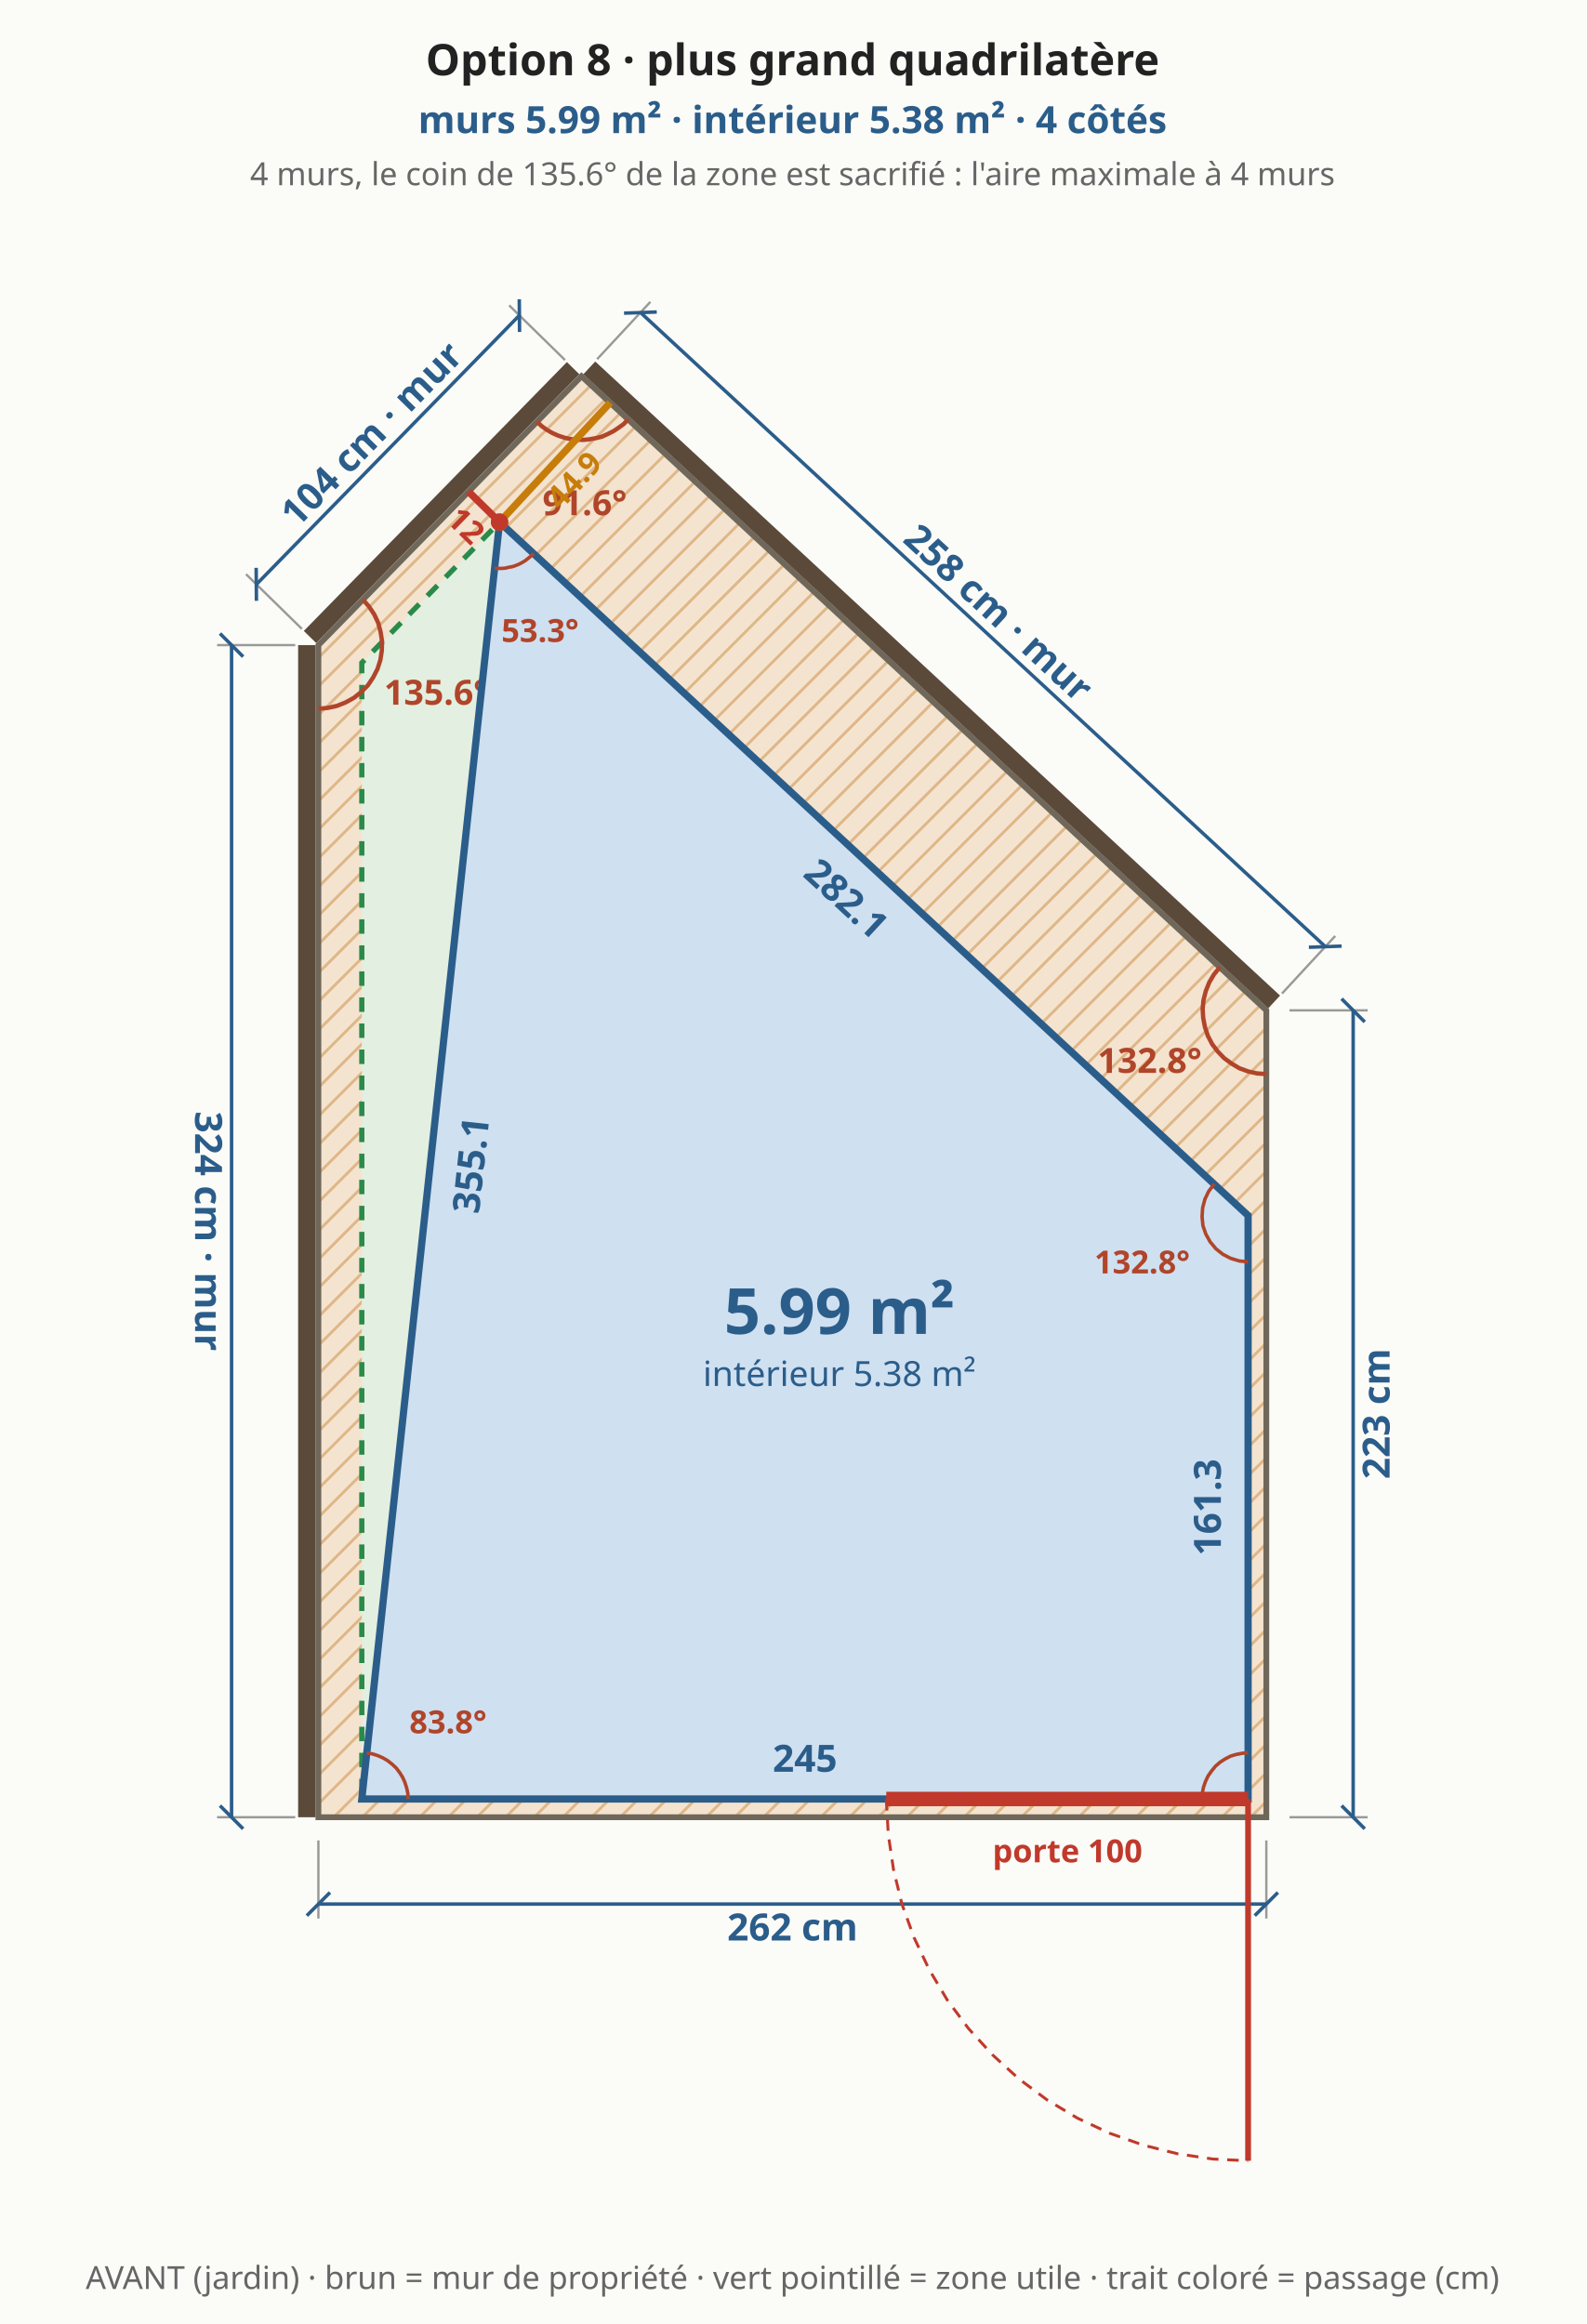
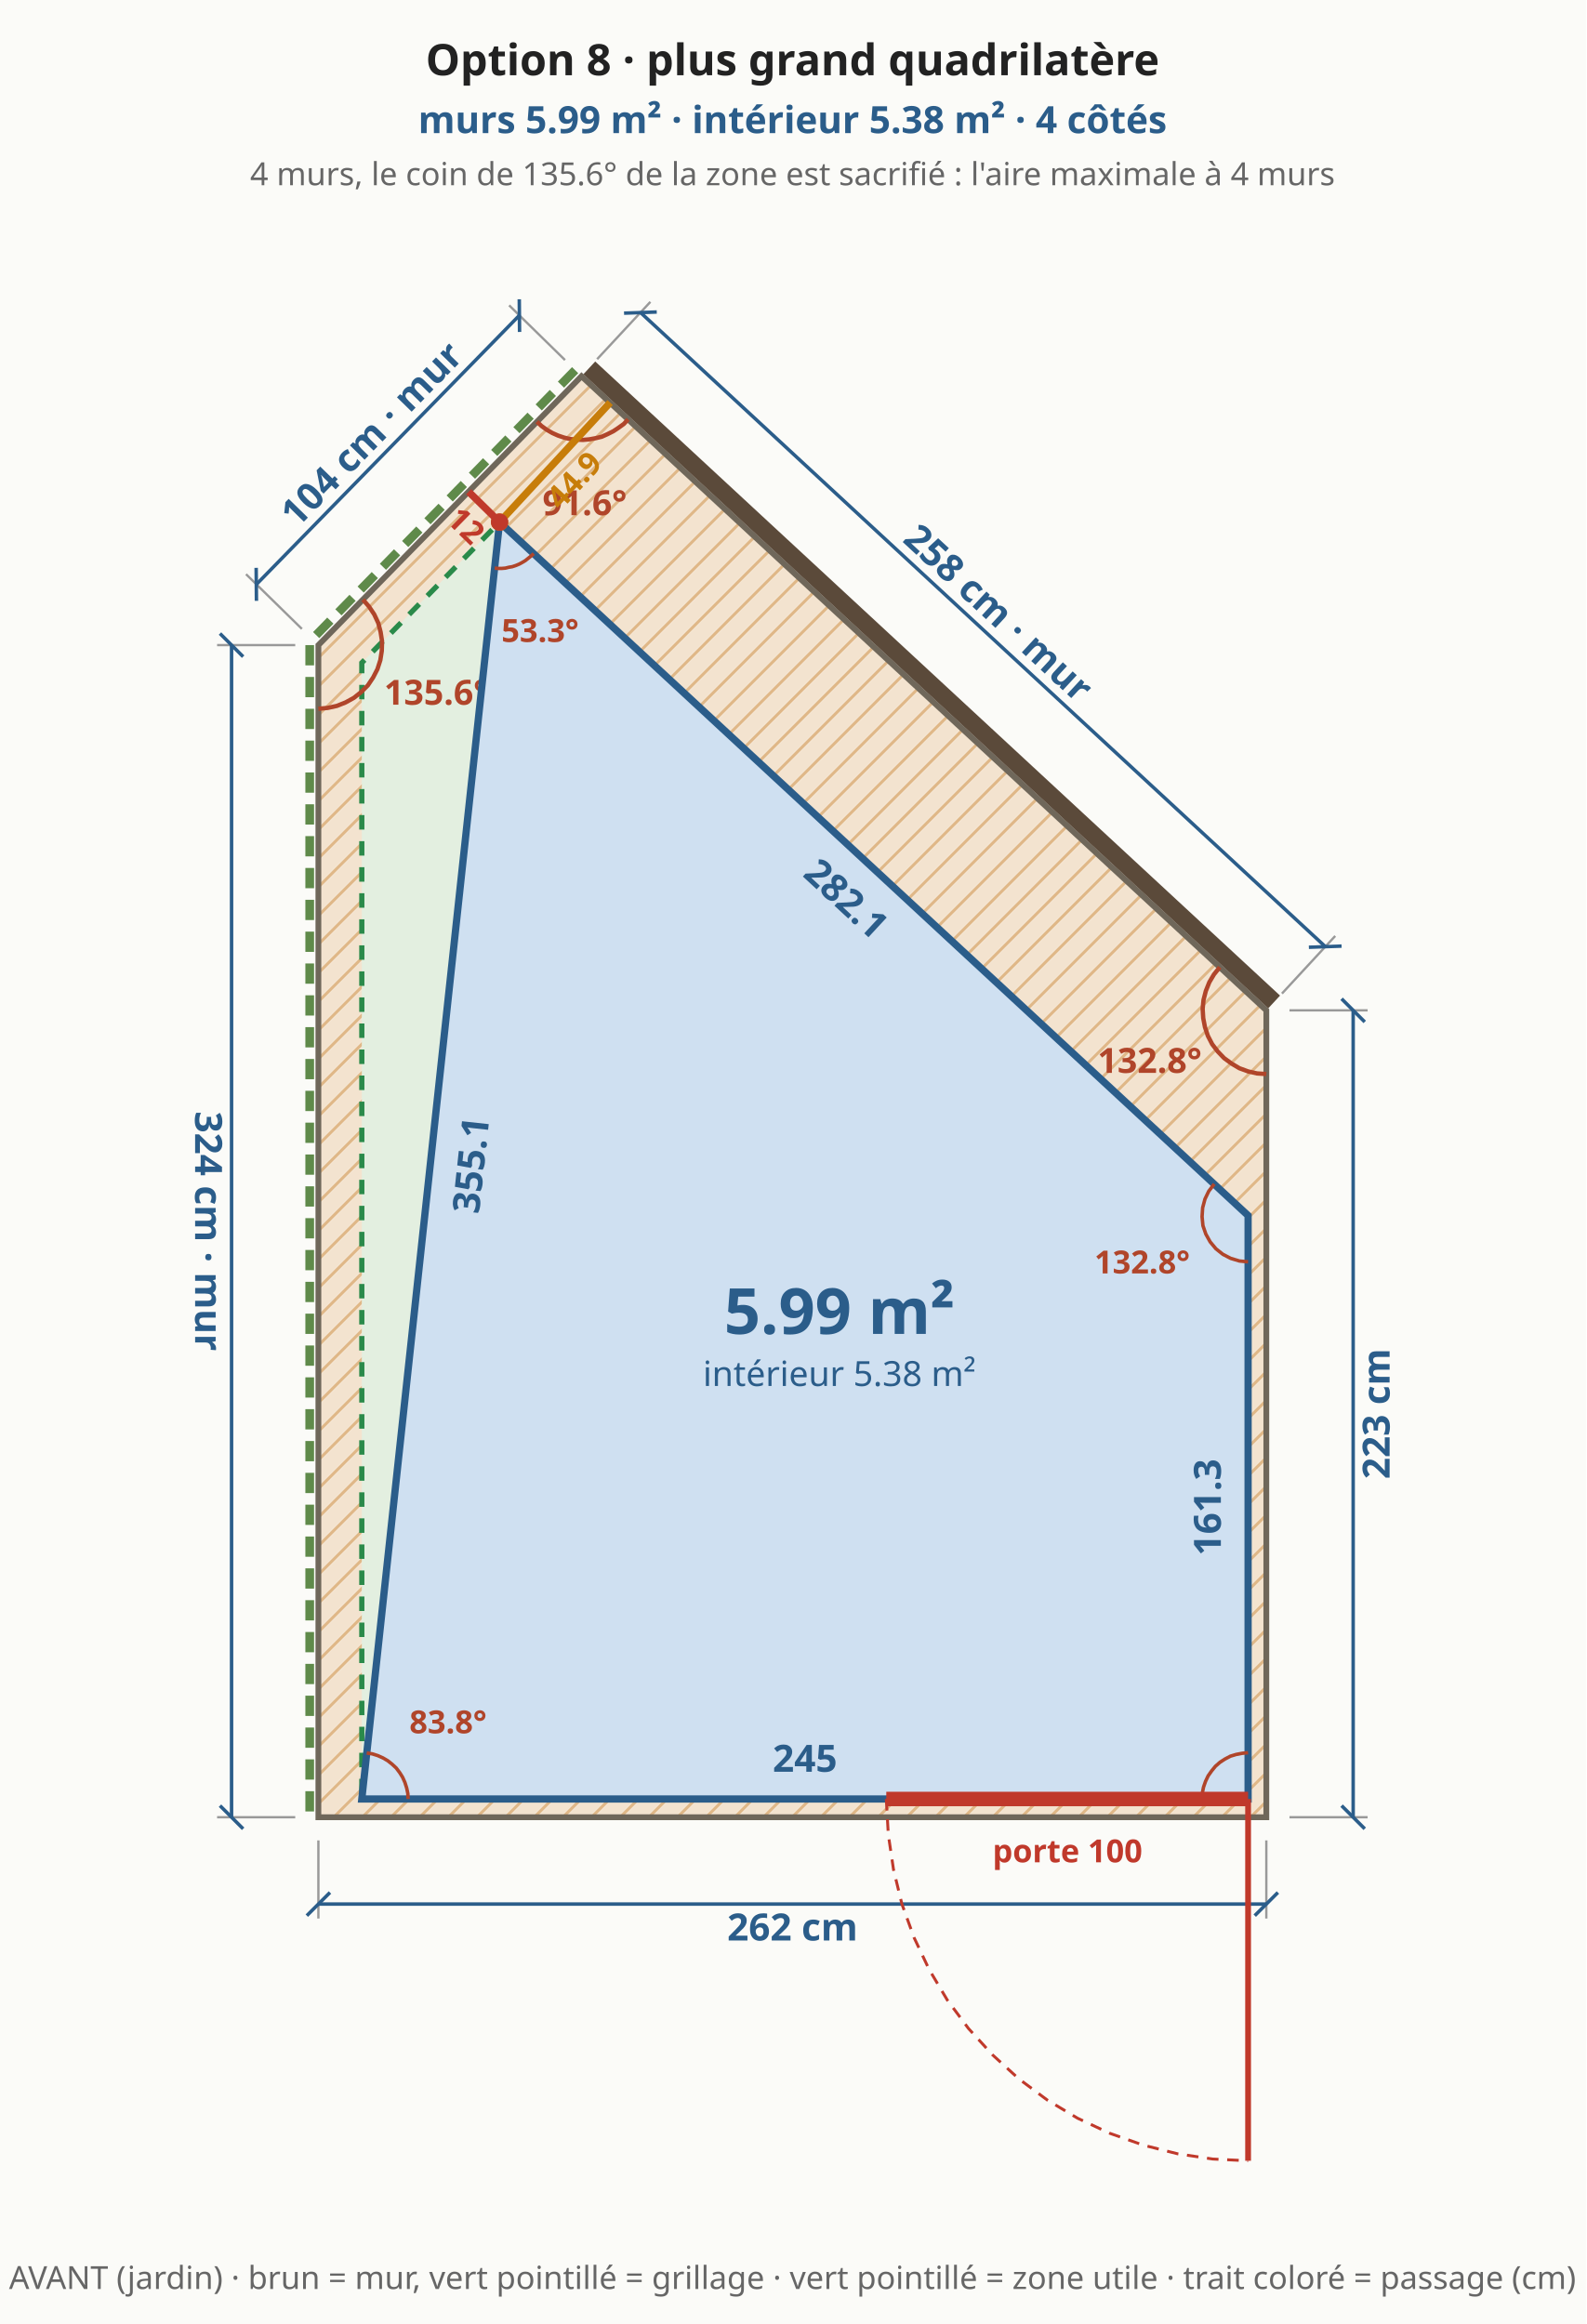
<svg xmlns="http://www.w3.org/2000/svg" viewBox="0 0 548 803" font-family="system-ui,sans-serif" font-size="13">
  <rect width="548" height="803" fill="#fbfbf8" />
  <defs>
    <pattern id="bande" width="7" height="7" patternUnits="userSpaceOnUse" patternTransform="rotate(45)">
      <rect width="7" height="7" fill="#f3e3cf" />
      <line x1="0" y1="0" x2="0" y2="7" stroke="#e0b98a" stroke-width="2" />
    </pattern>
  </defs>
  <polygon points="110.0,627.9 437.5,627.9 437.5,349.1 200.9,130.0 110.0,222.9" fill="url(#bande)" stroke="#6f675a" stroke-width="2" />
  <polygon points="125.0,621.6 431.2,621.6 431.2,420.0 172.6,180.4 125.0,229.0" fill="#e3efe0" stroke="#2a8a4a" stroke-width="1.8" stroke-dasharray="5 4" />
  <line x1="110.0" y1="635.9" x2="110.0" y2="662.9" stroke="#999" stroke-width="0.8" />
  <line x1="437.5" y1="635.9" x2="437.5" y2="662.9" stroke="#999" stroke-width="0.8" />
  <line x1="110.0" y1="657.9" x2="437.5" y2="657.9" stroke="#2b5d8a" stroke-width="1.2" />
  <line x1="106.0" y1="661.9" x2="114.0" y2="653.9" stroke="#2b5d8a" stroke-width="1.2" />
  <line x1="433.5" y1="661.9" x2="441.5" y2="653.9" stroke="#2b5d8a" stroke-width="1.2" />
  <text x="273.8" y="665.9" text-anchor="middle" dominant-baseline="middle" fill="#2b5d8a" font-size="13" font-weight="bold" transform="rotate(0.0 273.8 665.9)">262 cm</text>
  <line x1="445.5" y1="627.9" x2="472.5" y2="627.9" stroke="#999" stroke-width="0.8" />
  <line x1="445.5" y1="349.1" x2="472.5" y2="349.1" stroke="#999" stroke-width="0.8" />
  <line x1="467.5" y1="627.9" x2="467.5" y2="349.1" stroke="#2b5d8a" stroke-width="1.2" />
  <line x1="471.5" y1="631.9" x2="463.5" y2="623.9" stroke="#2b5d8a" stroke-width="1.2" />
  <line x1="471.5" y1="353.1" x2="463.5" y2="345.1" stroke="#2b5d8a" stroke-width="1.2" />
  <text x="475.5" y="488.5" text-anchor="middle" dominant-baseline="middle" fill="#2b5d8a" font-size="13" font-weight="bold" transform="rotate(-90.0 475.5 488.5)">223 cm</text>
  <line x1="440.2" y1="346.2" x2="203.6" y2="127.1" stroke="#5b4a3a" stroke-width="6" />
  <line x1="442.9" y1="343.3" x2="461.3" y2="323.4" stroke="#999" stroke-width="0.8" />
  <line x1="206.3" y1="124.1" x2="224.7" y2="104.3" stroke="#999" stroke-width="0.8" />
  <line x1="457.9" y1="327.1" x2="221.3" y2="108.0" stroke="#2b5d8a" stroke-width="1.2" />
  <line x1="463.5" y1="326.9" x2="452.2" y2="327.3" stroke="#2b5d8a" stroke-width="1.2" />
  <line x1="226.9" y1="107.8" x2="215.6" y2="108.2" stroke="#2b5d8a" stroke-width="1.2" />
  <text x="345.0" y="211.7" text-anchor="middle" dominant-baseline="middle" fill="#2b5d8a" font-size="13" font-weight="bold" transform="rotate(42.8 345.0 211.7)">258 cm · mur</text>
-   <line x1="198.0" y1="127.2" x2="107.1" y2="220.1" stroke="#5b4a3a" stroke-width="6" />
+   <line x1="198.7" y1="127.9" x2="107.9" y2="220.8" stroke="#5f8a4a" stroke-width="3" stroke-dasharray="7 4" />
  <line x1="195.2" y1="124.4" x2="175.9" y2="105.5" stroke="#999" stroke-width="0.8" />
  <line x1="104.3" y1="217.3" x2="85.0" y2="198.4" stroke="#999" stroke-width="0.8" />
  <line x1="179.4" y1="109.0" x2="88.6" y2="201.9" stroke="#2b5d8a" stroke-width="1.2" />
  <line x1="179.4" y1="103.4" x2="179.5" y2="114.7" stroke="#2b5d8a" stroke-width="1.2" />
  <line x1="88.5" y1="196.2" x2="88.6" y2="207.6" stroke="#2b5d8a" stroke-width="1.2" />
  <text x="128.3" y="149.9" text-anchor="middle" dominant-baseline="middle" fill="#2b5d8a" font-size="13" font-weight="bold" transform="rotate(-45.6 128.3 149.9)">104 cm · mur</text>
-   <line x1="106.0" y1="222.9" x2="106.0" y2="627.9" stroke="#5b4a3a" stroke-width="6" />
+   <line x1="107.0" y1="222.9" x2="107.0" y2="627.9" stroke="#5f8a4a" stroke-width="3" stroke-dasharray="7 4" />
  <line x1="102.0" y1="222.9" x2="75.0" y2="222.9" stroke="#999" stroke-width="0.8" />
  <line x1="102.0" y1="627.9" x2="75.0" y2="627.9" stroke="#999" stroke-width="0.8" />
  <line x1="80.0" y1="222.9" x2="80.0" y2="627.9" stroke="#2b5d8a" stroke-width="1.2" />
  <line x1="76.0" y1="218.9" x2="84.0" y2="226.9" stroke="#2b5d8a" stroke-width="1.2" />
  <line x1="76.0" y1="623.9" x2="84.0" y2="631.9" stroke="#2b5d8a" stroke-width="1.2" />
  <text x="72.0" y="425.4" text-anchor="middle" dominant-baseline="middle" fill="#2b5d8a" font-size="13" font-weight="bold" transform="rotate(90.0 72.0 425.4)">324 cm · mur</text>
  <polyline points="421.4,334.2 419.4,336.7 417.8,339.4 416.6,342.4 415.8,345.5 415.5,348.6 415.7,351.8 416.3,354.9 417.3,357.9 418.8,360.8 420.7,363.3 422.9,365.6 425.5,367.5 428.2,369.1 431.2,370.2 434.3,370.9 437.5,371.1" fill="none" stroke="#b0452a" stroke-width="1.5" />
  <text x="397.2" y="370.7" text-anchor="middle" fill="#b0452a" font-size="12" font-weight="bold">132.8°</text>
  <polyline points="185.5,145.7 187.1,147.2 188.9,148.5 190.8,149.6 192.8,150.5 194.9,151.2 197.0,151.7 199.2,151.9 201.4,152.0 203.6,151.8 205.8,151.4 207.9,150.9 209.9,150.0 211.9,149.0 213.7,147.8 215.5,146.5 217.0,144.9" fill="none" stroke="#b0452a" stroke-width="1.5" />
  <text x="202.0" y="178.0" text-anchor="middle" fill="#b0452a" font-size="12" font-weight="bold">91.6°</text>
  <polyline points="110.0,244.9 113.2,244.6 116.4,243.9 119.4,242.7 122.3,241.1 124.8,239.1 127.1,236.8 128.9,234.1 130.4,231.2 131.4,228.1 131.9,224.9 132.0,221.6 131.5,218.4 130.7,215.3 129.3,212.3 127.5,209.6 125.4,207.2" fill="none" stroke="#b0452a" stroke-width="1.5" />
  <text x="150.7" y="243.5" text-anchor="middle" fill="#b0452a" font-size="12" font-weight="bold">135.6°</text>
  <polygon points="125.0,621.6 431.2,621.6 431.2,420.0 172.6,180.4" fill="#cfe0f1" stroke="#2b5d8a" stroke-width="2.5" />
  <text x="278.1" y="607.6" text-anchor="middle" dominant-baseline="middle" fill="#2b5d8a" font-size="13" font-weight="bold" transform="rotate(0.0 278.1 607.6)">245</text>
  <text x="417.2" y="520.8" text-anchor="middle" dominant-baseline="middle" fill="#2b5d8a" font-size="13" font-weight="bold" transform="rotate(-90.0 417.2 520.8)">161.3</text>
  <text x="292.4" y="310.5" text-anchor="middle" dominant-baseline="middle" fill="#2b5d8a" font-size="13" font-weight="bold" transform="rotate(42.8 292.4 310.5)">282.1</text>
  <text x="162.7" y="402.5" text-anchor="middle" dominant-baseline="middle" fill="#2b5d8a" font-size="13" font-weight="bold" transform="rotate(-83.8 162.7 402.5)">355.1</text>
  <polyline points="141.0,621.6 140.9,619.7 140.5,617.8 139.9,615.9 139.1,614.1 138.1,612.5 136.9,610.9 135.5,609.6 134.0,608.4 132.3,607.4 130.5,606.6 128.6,606.0 126.7,605.7" fill="none" stroke="#b0452a" stroke-width="1.2" />
  <text x="154.8" y="598.9" text-anchor="middle" fill="#b0452a" font-size="11" font-weight="bold">83.8°</text>
  <polyline points="431.2,605.6 429.2,605.8 427.1,606.2 425.1,606.8 423.2,607.8 421.5,608.9 419.9,610.3 418.6,611.9 417.4,613.6 416.5,615.5 415.8,617.5 415.4,619.5 415.2,621.6" fill="none" stroke="#b0452a" stroke-width="1.2" />
  <polyline points="419.5,409.1 417.6,411.6 416.3,414.3 415.5,417.3 415.3,420.4 415.6,423.5 416.6,426.4 418.1,429.1 420.1,431.5 422.5,433.4 425.2,434.8 428.2,435.7 431.2,436.0" fill="none" stroke="#b0452a" stroke-width="1.2" />
  <text x="394.6" y="440.0" text-anchor="middle" fill="#b0452a" font-size="11" font-weight="bold">132.8°</text>
  <polyline points="170.9,196.3 172.1,196.4 173.4,196.4 174.6,196.3 175.8,196.0 177.0,195.8 178.2,195.4 179.4,194.9 180.5,194.3 181.5,193.7 182.5,192.9 183.5,192.1 184.4,191.3" fill="none" stroke="#b0452a" stroke-width="1.2" />
  <text x="186.6" y="221.8" text-anchor="middle" fill="#b0452a" font-size="11" font-weight="bold">53.3°</text>
  <line x1="306.2" y1="621.6" x2="431.2" y2="621.6" stroke="#c0392b" stroke-width="5" />
  <line x1="431.2" y1="621.6" x2="431.2" y2="746.6" stroke="#c0392b" stroke-width="2" />
  <polyline points="306.2,621.6 306.9,633.9 308.7,646.0 311.6,657.9 315.8,669.5 321.0,680.5 327.3,691.1 334.6,700.9 342.9,710.0 352.0,718.3 361.8,725.6 372.3,731.9 383.4,737.1 395.0,741.2 406.9,744.2 419.0,746.0 431.2,746.6" fill="none" stroke="#c0392b" stroke-width="1" stroke-dasharray="4 3" />
  <text x="368.8" y="639.6" text-anchor="middle" dominant-baseline="middle" fill="#c0392b" font-size="11" font-weight="bold">porte 100</text>
  <line x1="172.6" y1="180.4" x2="210.8" y2="139.1" stroke="#c77d0a" stroke-width="2.5" />
  <circle cx="172.6" cy="180.4" r="3" fill="#c77d0a" />
  <text x="198.3" y="165.9" text-anchor="middle" dominant-baseline="middle" fill="#c77d0a" font-size="11" font-weight="bold" transform="rotate(-47.3 198.3 165.9)">44.9</text>
  <line x1="172.6" y1="180.4" x2="161.9" y2="169.9" stroke="#c0392b" stroke-width="2.5" />
  <circle cx="172.6" cy="180.4" r="3" fill="#c0392b" />
  <text x="161.0" y="181.6" text-anchor="middle" dominant-baseline="middle" fill="#c0392b" font-size="11" font-weight="bold" transform="rotate(44.3 161.0 181.6)">12</text>
  <text x="290.0" y="460.9" text-anchor="middle" fill="#2b5d8a" font-size="22" font-weight="bold">5.99 m²</text>
  <text x="290.0" y="478.9" text-anchor="middle" fill="#2b5d8a" font-size="12" font-weight="normal">intérieur 5.38 m²</text>
  <text x="273.8" y="26.0" text-anchor="middle" fill="#222" font-size="15" font-weight="bold">Option 8 · plus grand quadrilatère</text>
  <text x="273.8" y="46.0" text-anchor="middle" fill="#2b5d8a" font-size="13" font-weight="bold">murs 5.99 m² · intérieur 5.38 m² · 4 côtés</text>
  <text x="273.8" y="64.0" text-anchor="middle" fill="#666" font-size="11" font-weight="normal">4 murs, le coin de 135.6° de la zone est sacrifié : l'aire maximale à 4 murs</text>
-   <text x="273.8" y="790.9" text-anchor="middle" fill="#666" font-size="11" font-weight="normal">AVANT (jardin) · brun = mur de propriété · vert pointillé = zone utile · trait coloré = passage (cm)</text>
+   <text x="273.8" y="790.9" text-anchor="middle" fill="#666" font-size="11" font-weight="normal">AVANT (jardin) · brun = mur, vert pointillé = grillage · vert pointillé = zone utile · trait coloré = passage (cm)</text>
</svg>
